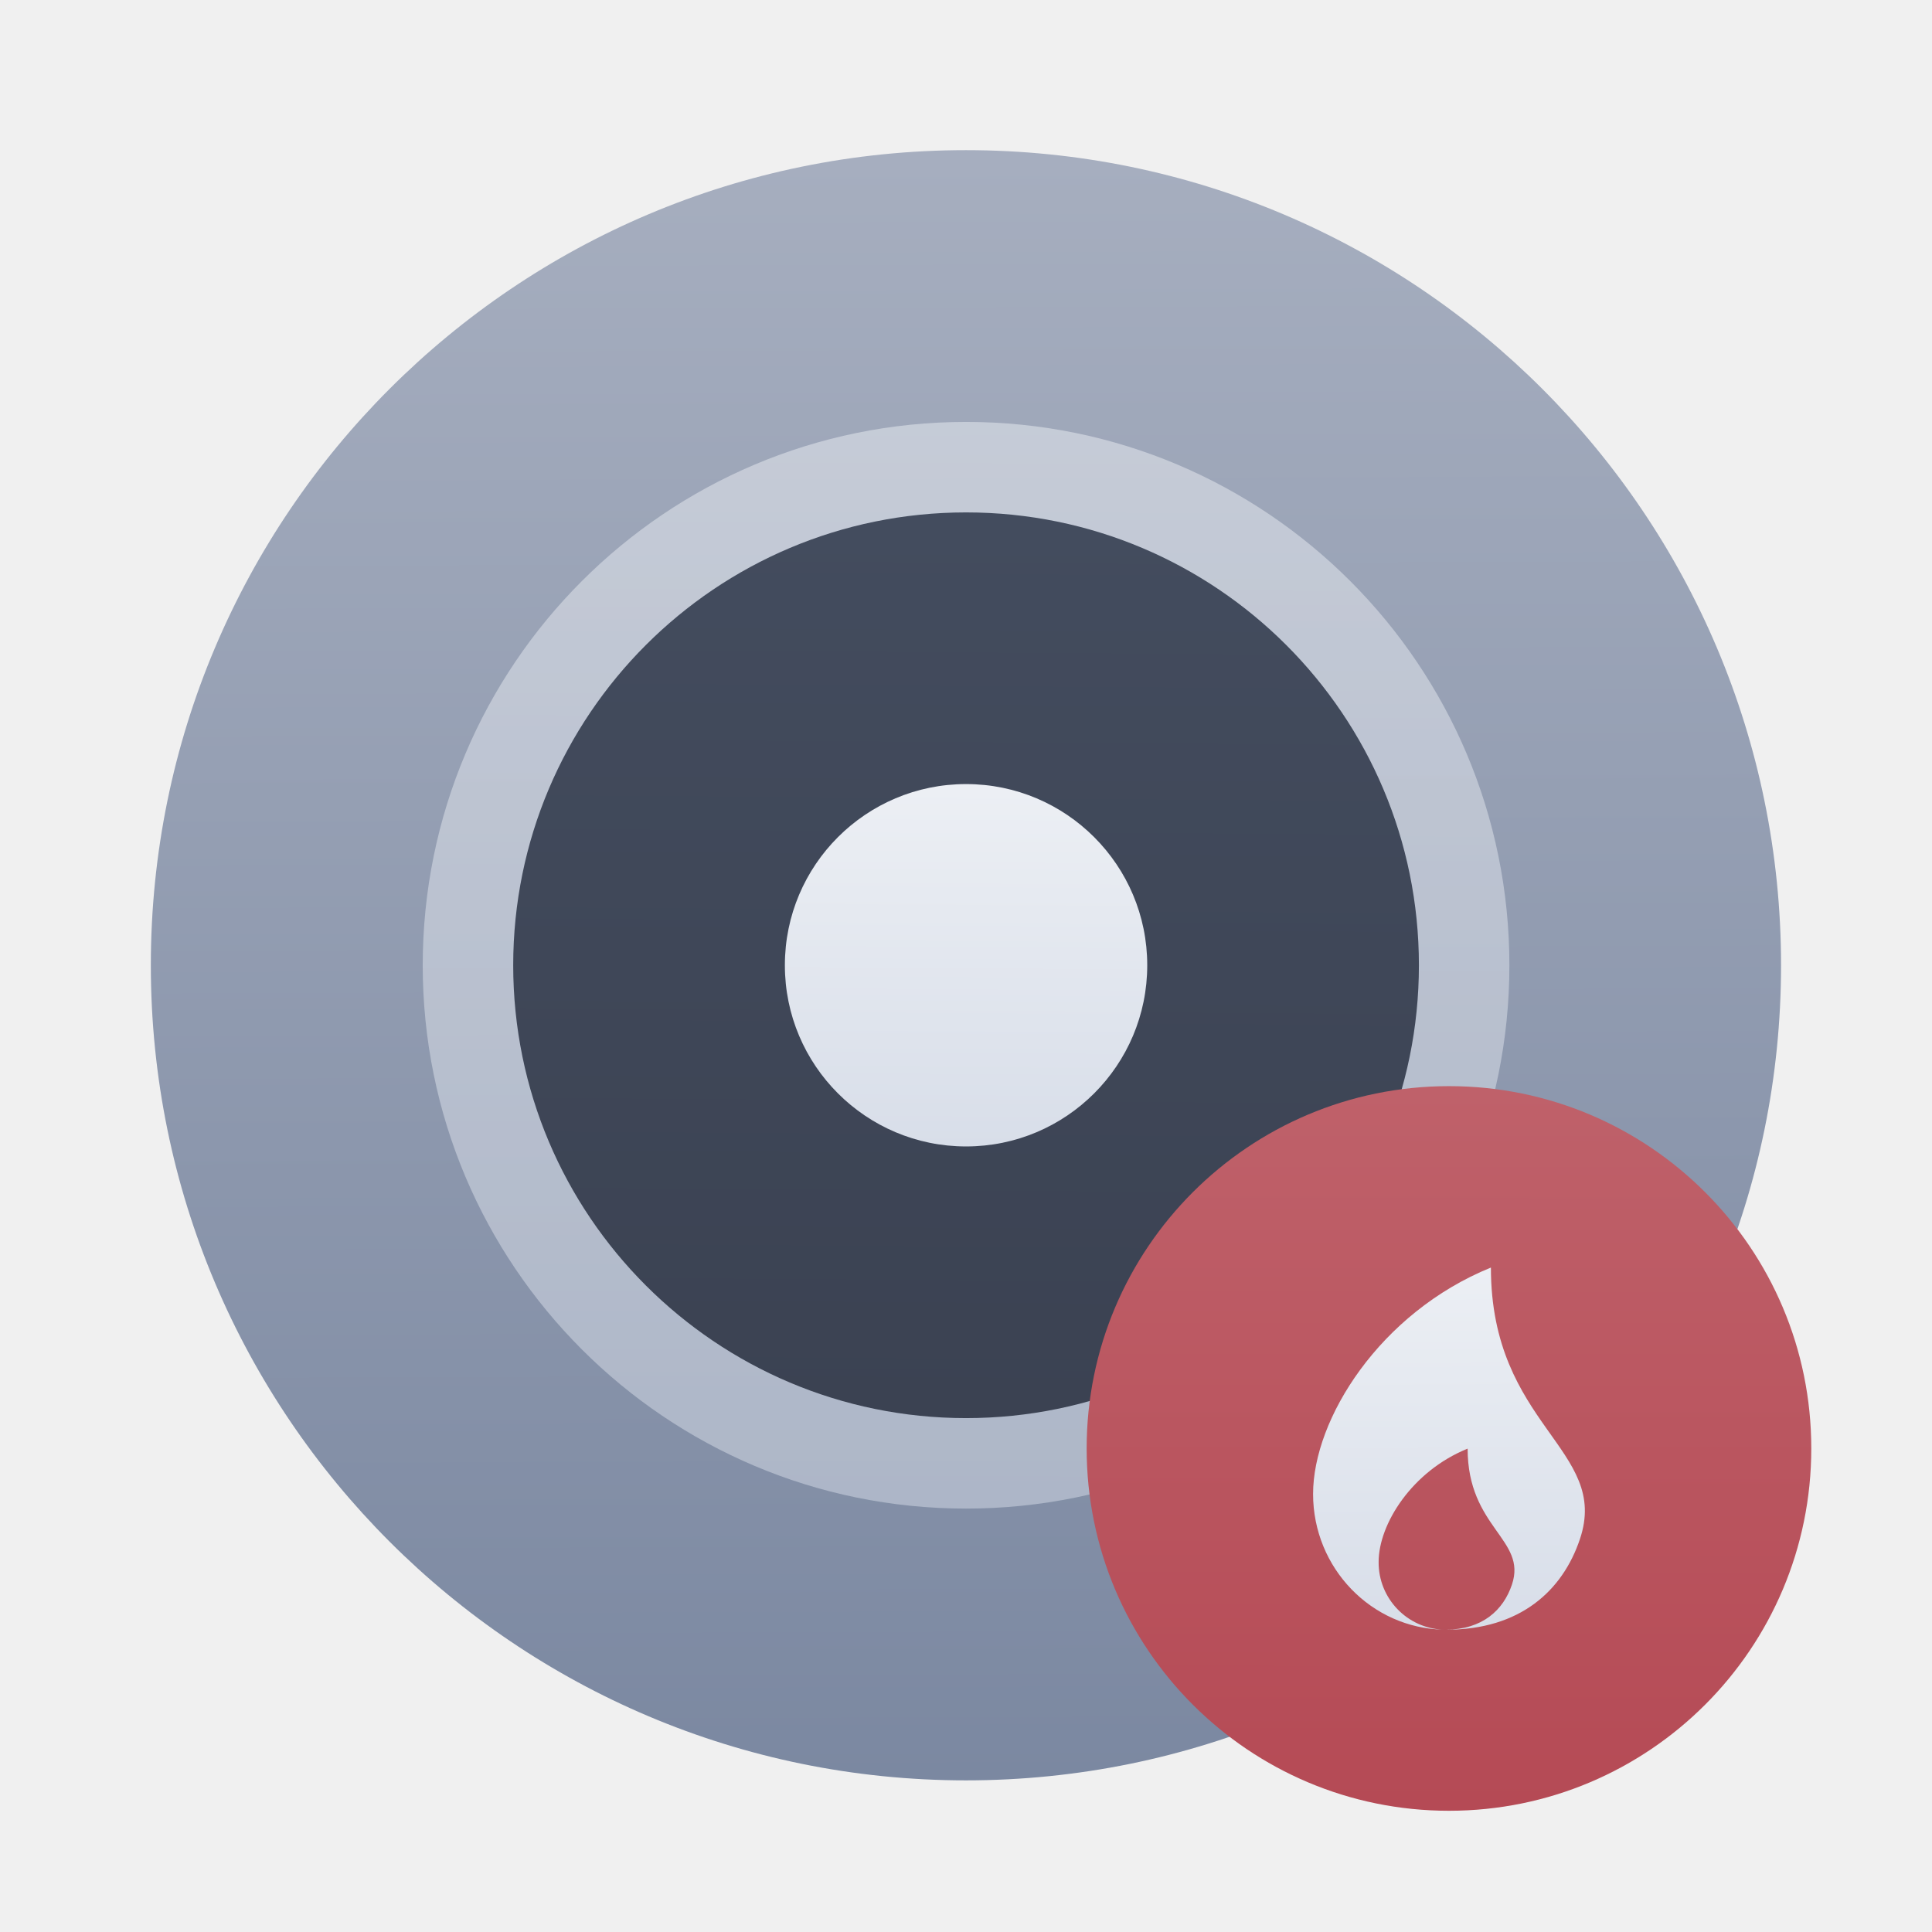
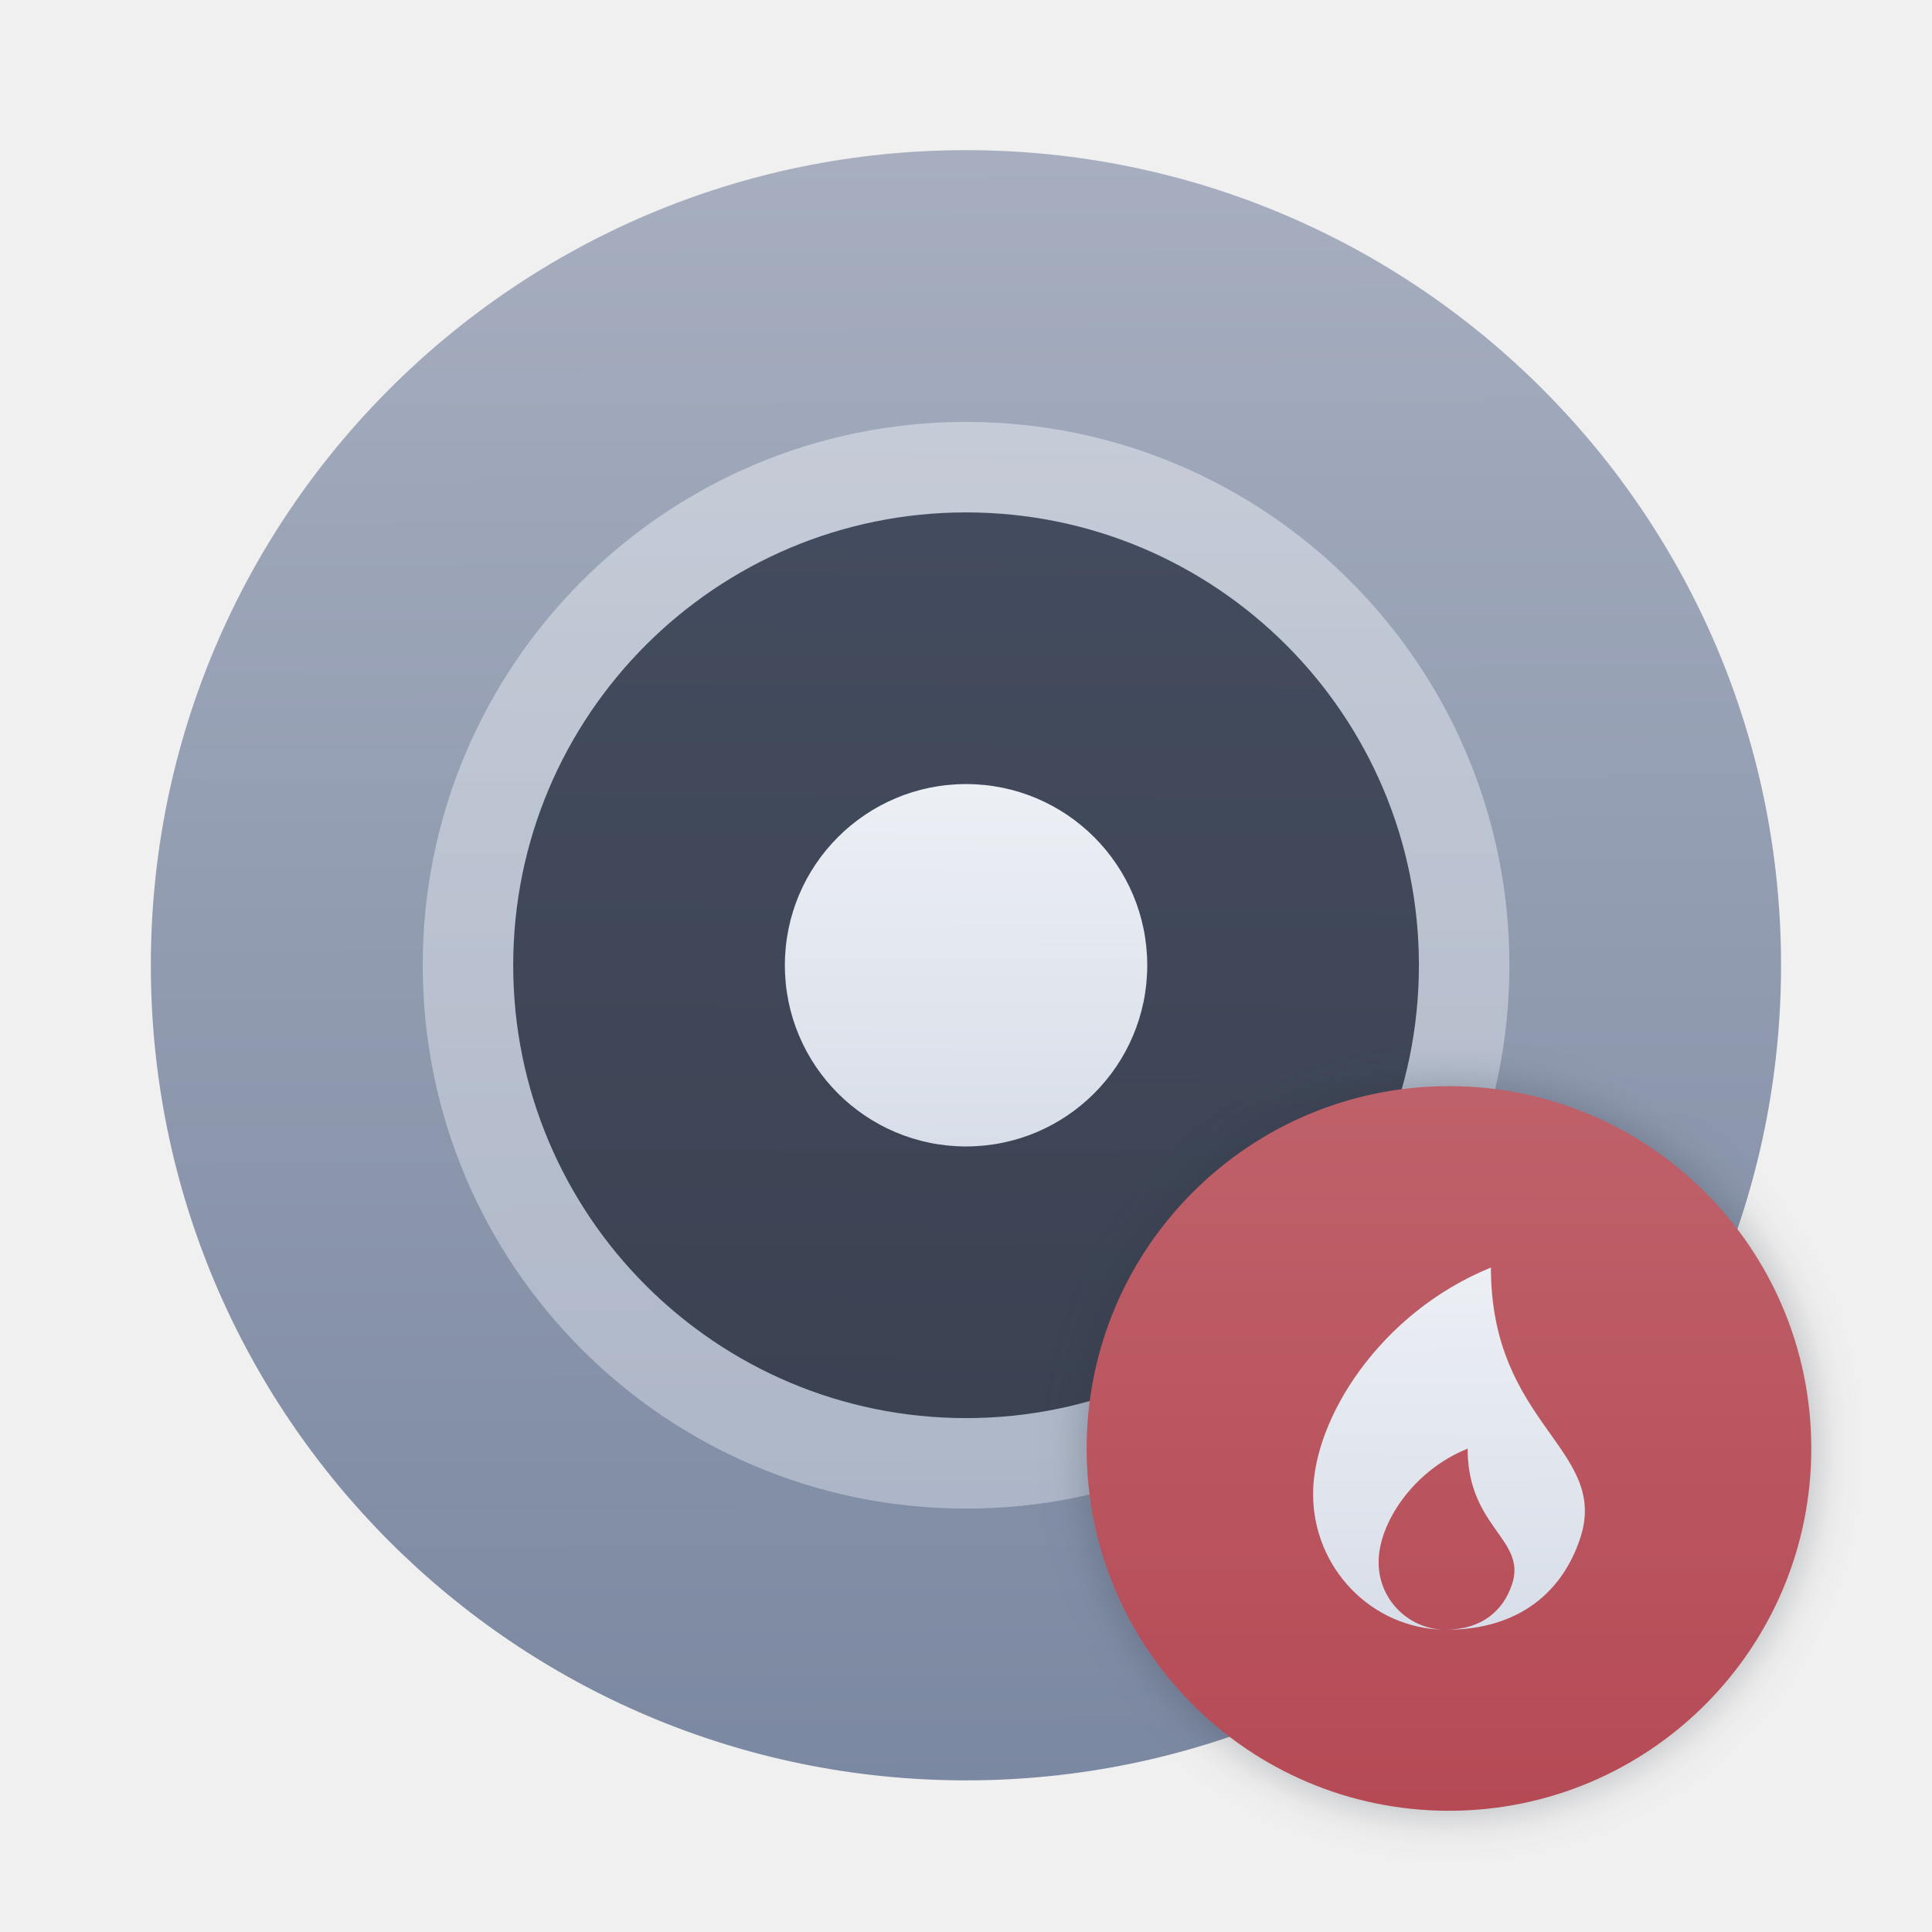
<svg xmlns="http://www.w3.org/2000/svg" xmlns:xlink="http://www.w3.org/1999/xlink" width="64" height="64" viewBox="0 0 16.933 16.933" version="1.1" id="svg18">
  <defs id="defs22">
    <linearGradient id="linearGradient3526">
      <stop style="stop-color:#b54a55;stop-opacity:1" offset="0" id="stop3522" />
      <stop style="stop-color:#bf616a;stop-opacity:1" offset="1" id="stop3524" />
    </linearGradient>
    <linearGradient id="linearGradient2158">
      <stop style="stop-color:#d8dee9;stop-opacity:1" offset="0" id="stop2154" />
      <stop style="stop-color:#eceff4;stop-opacity:1" offset="1" id="stop2156" />
    </linearGradient>
    <linearGradient id="linearGradient1382">
      <stop style="stop-color:#3b4252;stop-opacity:1" offset="0" id="stop1378" />
      <stop style="stop-color:#434c5e;stop-opacity:1" offset="1" id="stop1380" />
    </linearGradient>
    <linearGradient id="linearGradient832">
      <stop style="stop-color:#7b88a1;stop-opacity:1" offset="0" id="stop828" />
      <stop style="stop-color:#a6aebf;stop-opacity:1" offset="1" id="stop830" />
    </linearGradient>
    <linearGradient xlink:href="#linearGradient832" id="linearGradient834" x1="8.652" y1="295.683" x2="8.605" y2="281.451" gradientUnits="userSpaceOnUse" />
    <linearGradient xlink:href="#linearGradient1382" id="linearGradient1384" x1="8.483" y1="292.471" x2="8.537" y2="284.609" gradientUnits="userSpaceOnUse" />
    <linearGradient xlink:href="#linearGradient2158" id="linearGradient2160" x1="8.451" y1="290.134" x2="8.473" y2="286.978" gradientUnits="userSpaceOnUse" />
    <linearGradient xlink:href="#linearGradient2158" id="linearGradient2552" x1="8.48" y1="293.287" x2="8.508" y2="283.852" gradientUnits="userSpaceOnUse" />
-     <linearGradient xlink:href="#linearGradient2158" id="linearGradient3136" x1="13.384" y1="294.073" x2="13.366" y2="291.973" gradientUnits="userSpaceOnUse" />
-     <linearGradient xlink:href="#linearGradient3526" id="linearGradient3528" x1="13.167" y1="295.121" x2="13.169" y2="290.93" gradientUnits="userSpaceOnUse" />
+     <linearGradient xlink:href="#linearGradient3526" id="linearGradient3528-3" x1="13.167" y1="295.121" x2="13.169" y2="290.93" gradientUnits="userSpaceOnUse" />
+     <linearGradient xlink:href="#linearGradient2158" id="linearGradient3136-5" x1="13.384" y1="294.073" x2="13.366" y2="291.973" gradientUnits="userSpaceOnUse" />
+     <filter style="color-interpolation-filters:sRGB" id="filter1042" x="-0.075" y="-0.075" width="1.15" height="1.15">
+       <feGaussianBlur stdDeviation="0.132" id="feGaussianBlur1044" />
+     </filter>
  </defs>
  <g transform="translate(0 -280.07)" paint-order="stroke markers fill" id="g10">
    <circle cx="8.466" cy="288.53" r="7.144" fill="#cecece" id="circle2" style="fill:url(#linearGradient834);fill-opacity:1" />
    <circle cx="8.467" cy="288.53" r="4.762" fill="#fff" opacity=".5" id="circle4" style="fill:url(#linearGradient2552);fill-opacity:1.0" />
    <circle cx="8.467" cy="288.53" r="3.969" fill="#4d4d4d" id="circle6" style="fill:url(#linearGradient1384);fill-opacity:1" />
    <circle cx="8.467" cy="288.53" r="1.588" fill="#fff" id="circle8" style="fill:url(#linearGradient2160);fill-opacity:1.0" />
  </g>
-   <g transform="matrix(1.5 0 0 1.5 -6.982 -426.85)" stroke-width=".667" id="g16">
-     <circle cx="13.121" cy="293.03" r="2.117" fill="#ff5722" id="circle12" style="fill:url(#linearGradient3528);fill-opacity:1" />
-     <path d="M13.366 291.973c-.649.264-1.039.885-1.039 1.323 0 .433.341.785.765.793a.393.393 0 0 1-.382-.396c0-.22.194-.53.52-.662 0 .463.348.53.259.794-.05.15-.173.263-.386.264h.004c.43 0 .678-.228.779-.529.178-.527-.52-.661-.52-1.587z" fill="#fff" id="path14" style="fill:url(#linearGradient3136);fill-opacity:1" />
+   <g transform="matrix(1.5 0 0 1.5 -6.982 -426.85)" stroke-width=".667" id="g16" style="filter:url(#filter1042);opacity:0.318">
+     <circle cx="13.121" cy="293.03" r="2.117" fill="#ff5722" id="circle12" style="fill:#2e3440;fill-opacity:1" />
+   </g>
+   <g transform="matrix(1.5,0,0,1.5,-6.981981,-426.85)" stroke-width="0.667" id="g16-6">
+     <circle cx="13.121" cy="293.03" r="2.117" fill="#ff5722" id="circle12-2" style="fill:url(#linearGradient3528-3);fill-opacity:1" />
+     <path d="m 13.366,291.973 c -0.649,0.264 -1.039,0.885 -1.039,1.323 0,0.433 0.341,0.785 0.765,0.793 a 0.393,0.393 0 0 1 -0.382,-0.396 c 0,-0.22 0.194,-0.53 0.52,-0.662 0,0.463 0.348,0.53 0.259,0.794 -0.05,0.15 -0.173,0.263 -0.386,0.264 h 0.004 c 0.43,0 0.678,-0.228 0.779,-0.529 0.178,-0.527 -0.52,-0.661 -0.52,-1.587 z" fill="#fff" id="path14-9" style="fill:url(#linearGradient3136-5);fill-opacity:1" />
  </g>
</svg>
